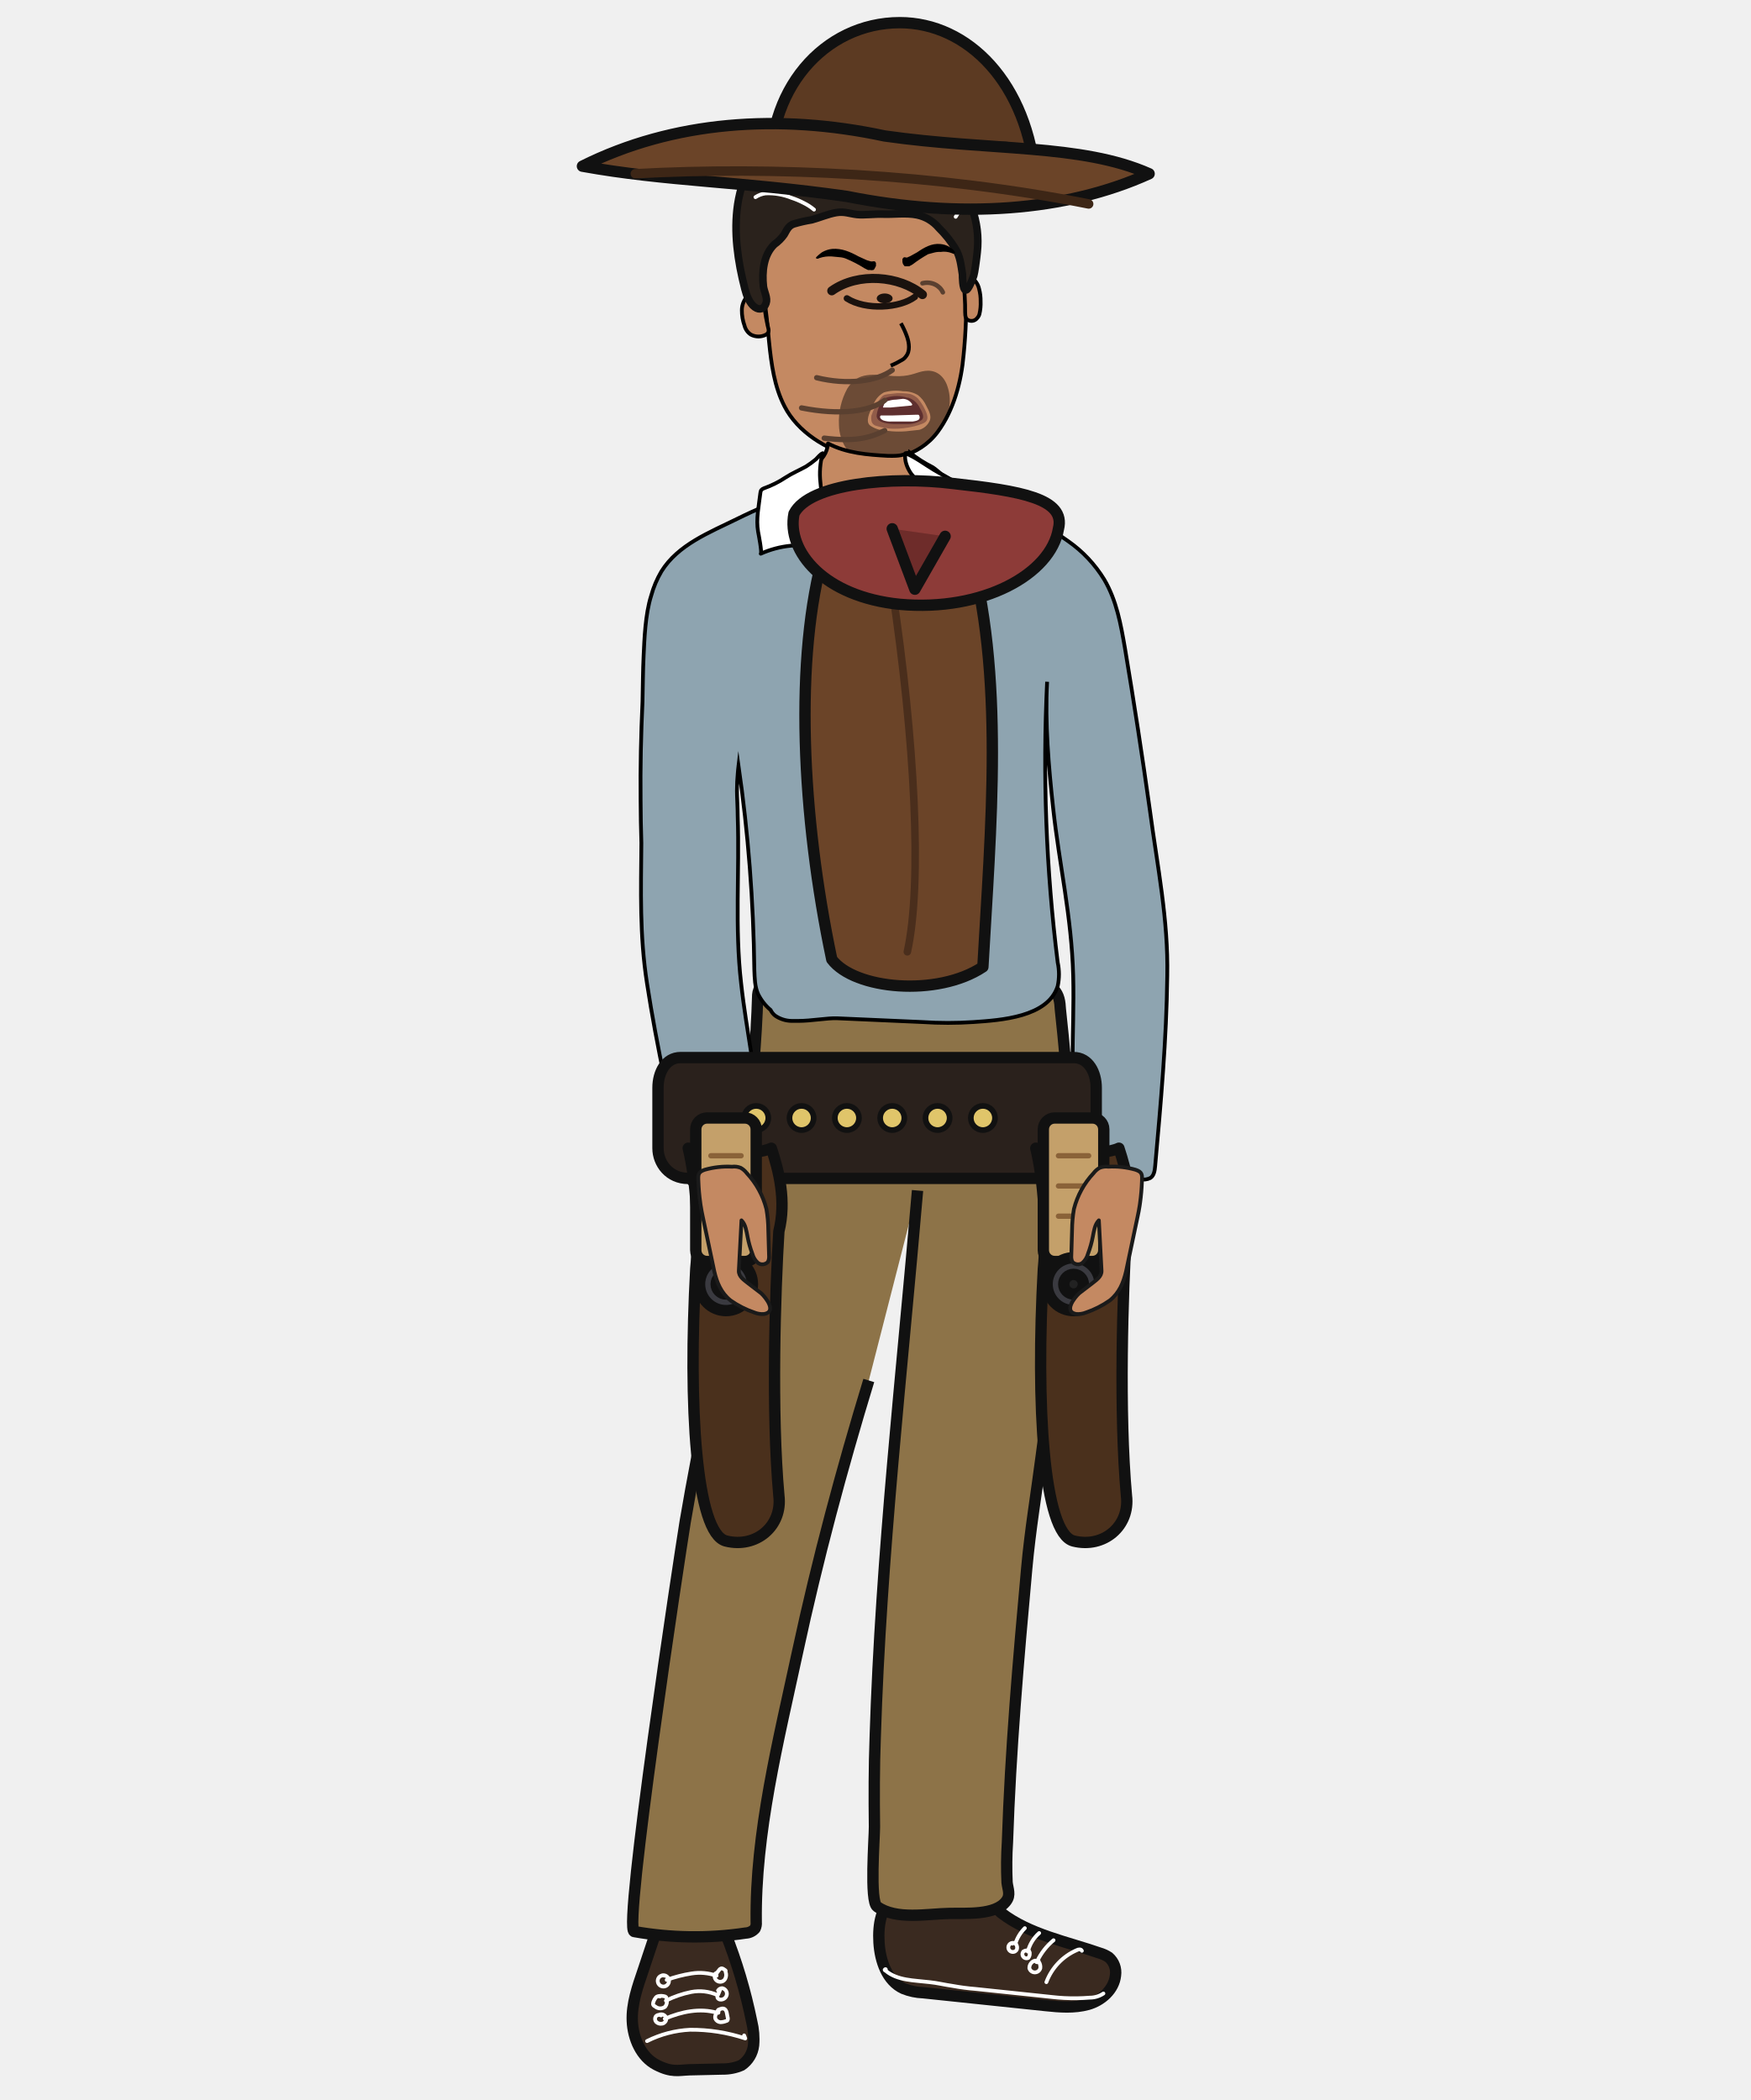
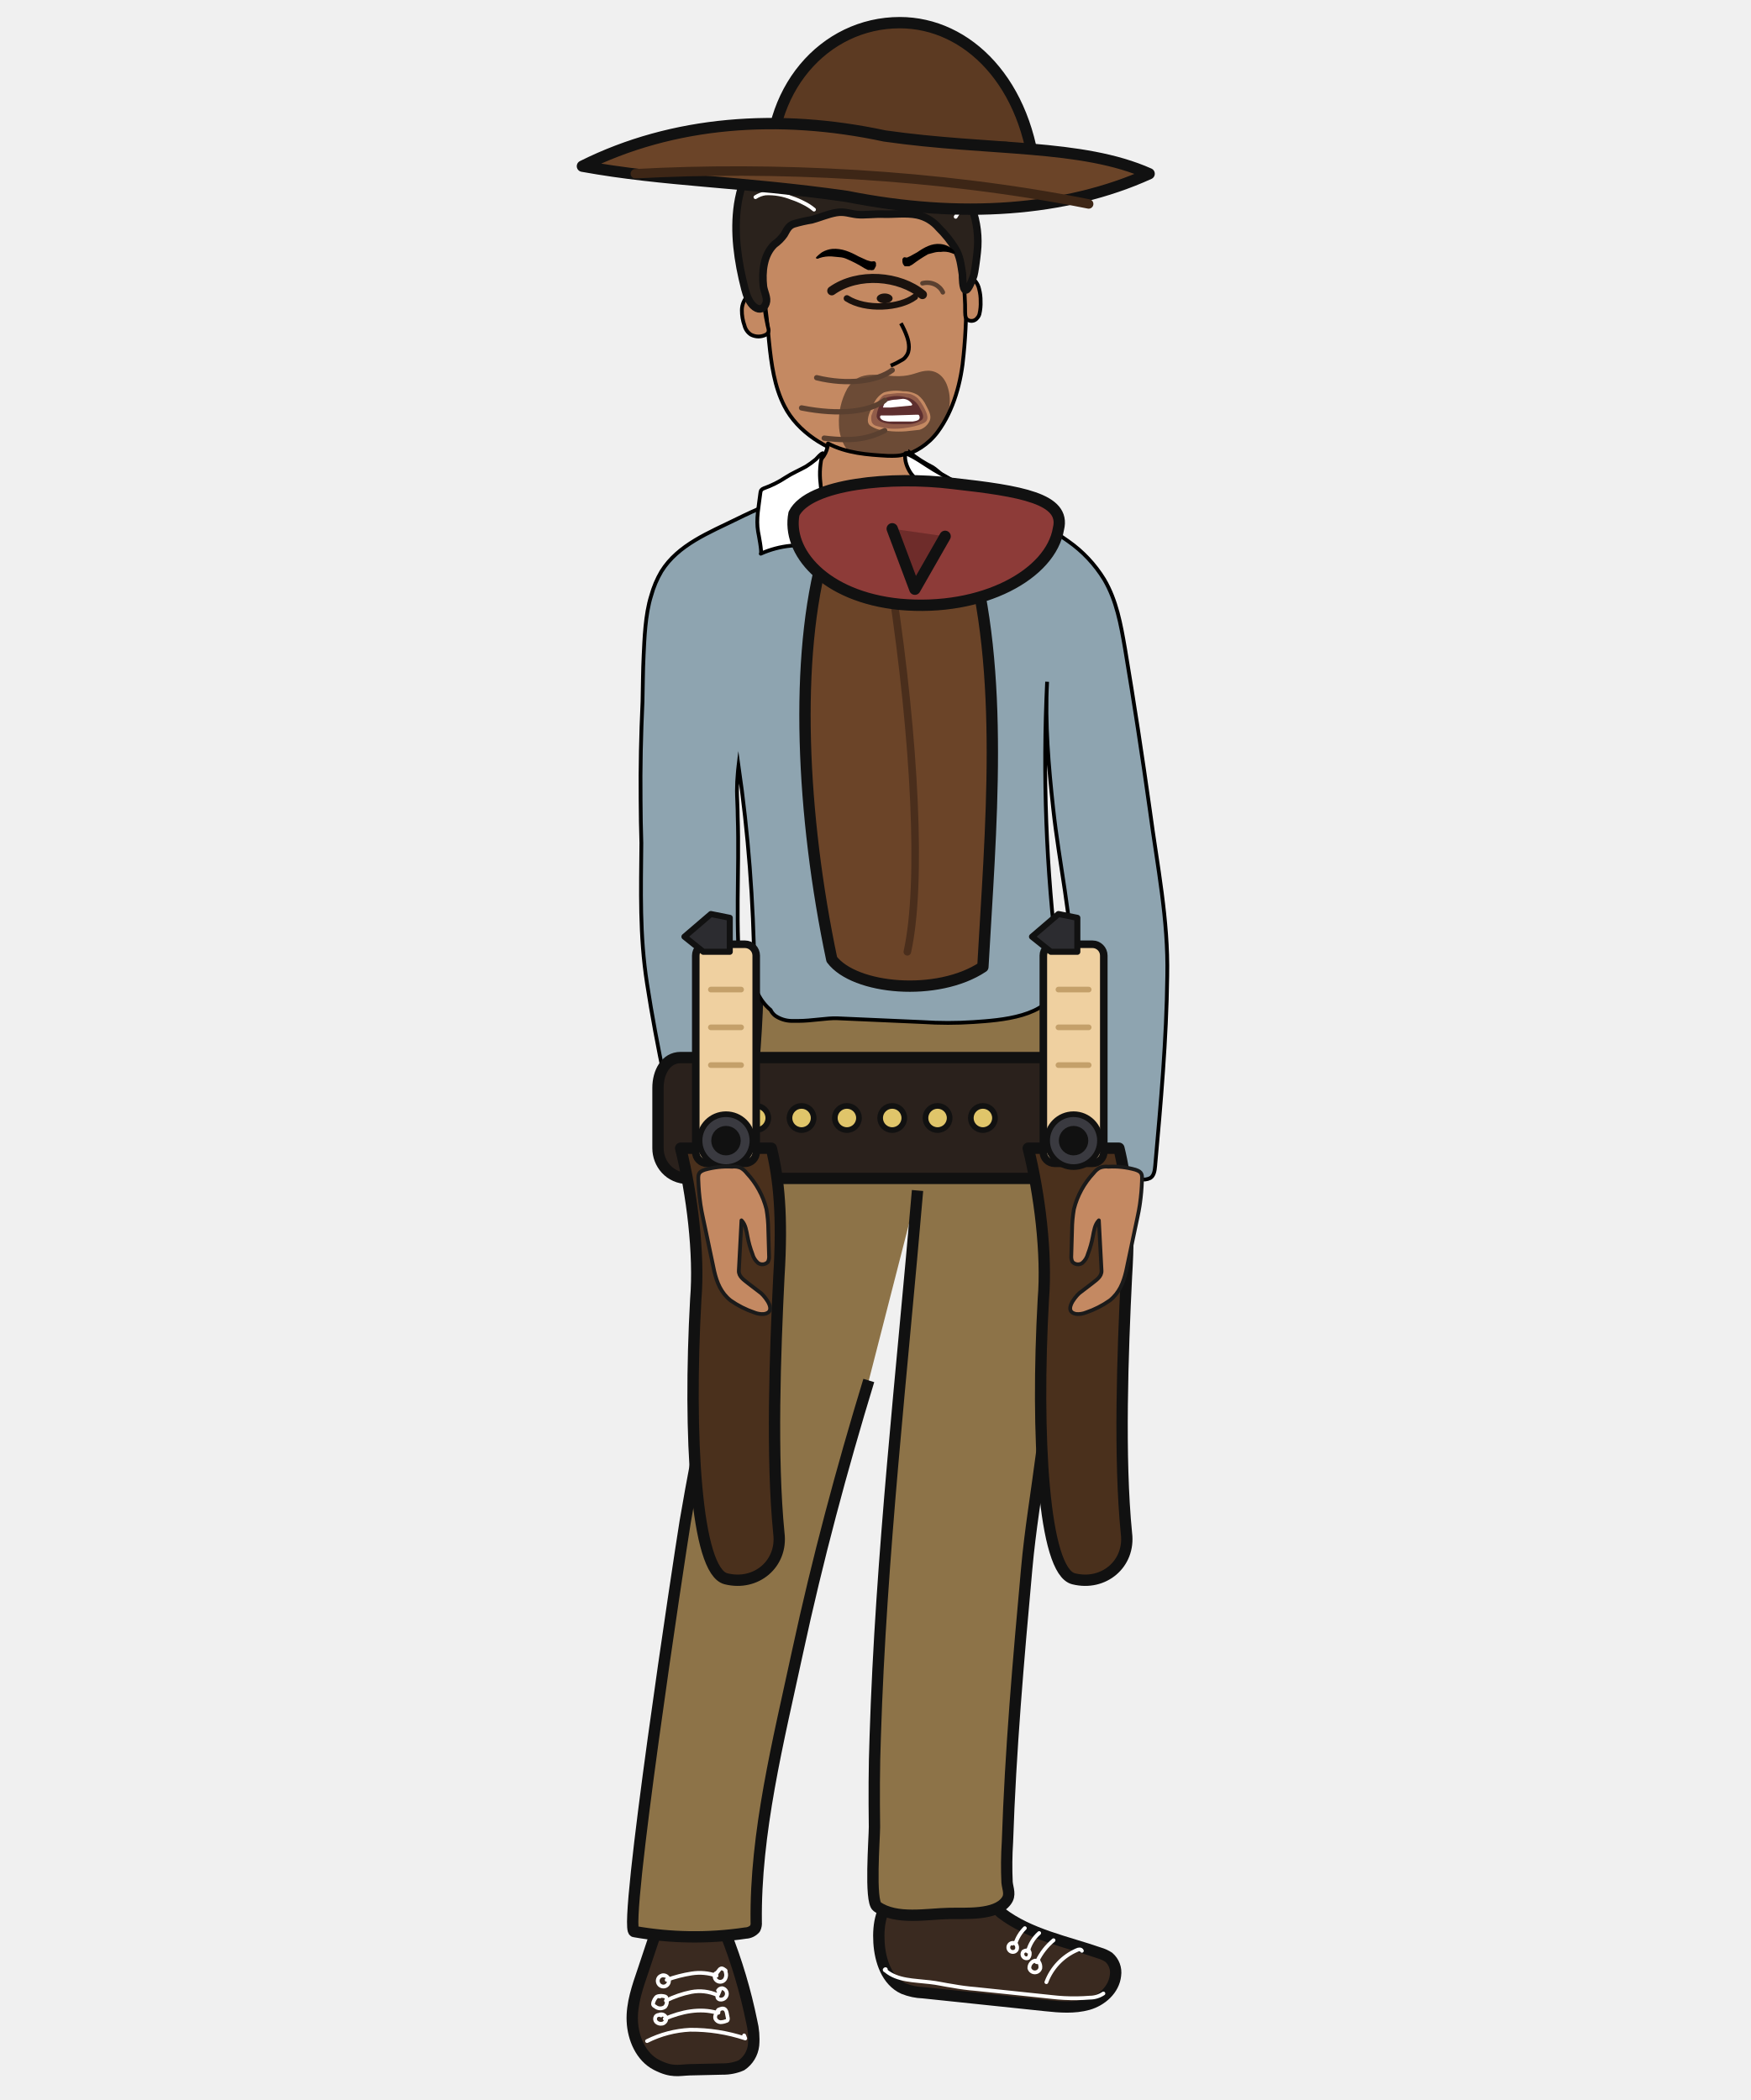
<svg xmlns="http://www.w3.org/2000/svg" width="500" height="600" viewBox="78 12 171 556">
  <path fill="#c48962" stroke="#000" stroke-linecap="round" stroke-linejoin="round" d="M171.5 66.9a25 25 0 0 0-4.7-.1 183 183 0 0 0-19.6 1.8c-5.2.6-11.5 1.9-13.5 7.5a.4.4 0 0 1-.1.3c-.1.3-.1.6-.2.9-1.1 4.9.1 10.1.9 15a9 9 0 0 1 .2 1.6c.4 2.9.6 5.8.9 8.6.6 5.9 1.4 11.9 4.1 17.1 6.8 13.3 30.5 20.1 40.5 6.8 4.3-5.8 6.3-13.4 6.9-20.5.3-3 .5-6 .6-8.9s0-4.4-.1-6.7a36.3 36.3 0 0 0-2.9-13.8 19.6 19.6 0 0 0-3.6-5.4c-2.3-2.7-5.9-3.9-9.4-4.2" />
  <path fill="#c48962" stroke="#000" stroke-linecap="round" stroke-linejoin="round" d="M130.6 100.6a4 4 0 0 1-1.7-2.4 11.8 11.8 0 0 1-.7-4.1 5.4 5.4 0 0 1 1.6-3.8l1-.7a9.3 9.3 0 0 1 2.4-.4h.5c.2.1.2.3.2.5a48.3 48.3 0 0 0 1.1 8.4c.2 1 .7 1.8-.4 2.5a4.3 4.3 0 0 1-4 0m59.9-4.4a2.4 2.4 0 0 0 .6-1.1 12.3 12.3 0 0 0 .3-3.3 12 12 0 0 0-.4-3.3 4.8 4.8 0 0 0-2.2-3.1 1.5 1.5 0 0 0-.9-.2c-.2 0-.7-.1-.9.1s-.1.2-.1.4l.3 5c.1 1.3.1 2.6.1 3.9s.2 1.9.9 2.2a1.9 1.9 0 0 0 2.3-.6" />
  <path fill="#2a221c" stroke="#111" stroke-linejoin="round" stroke-width="2" d="M127.1 66.1c-1.1 7.4 0 15 1.9 22.4.4 1.6 1.2 3.8 2.6 4.8s2.5.4 3-1-.5-3-.7-4.5c-.4-3.8 0-8.3 2.9-11.1a10.7 10.7 0 0 0 2.6-2.6c.7-1.2 1.1-2.3 2.5-2.8a37 37 0 0 1 4.8-1.1c2.2-.6 4.2-1.5 6.4-1.9s3.7.3 5.6.5 4.7-.2 7.1-.1 5.9-.4 8.8.2a10.2 10.2 0 0 1 5.7 3.4 29.5 29.5 0 0 1 4.4 5.5c1.3 2.1 1.5 4.4 1.9 6.9 0 .5 0 3.9.8 4.1s2-3.3 2.2-3.9.7-4.1.9-6.1a25.7 25.7 0 0 0-1.4-11.7c-2.1-5.1-3.6-11.2-8.4-14.4-2.8-1.9-5.2-5.2-8.3-6.4s-5.3-1.1-7.9-1.9c-4.4-1.3-8.8-2.7-13.4-2.7a17.2 17.2 0 0 0-8.1 1.5 9.8 9.8 0 0 0-3.8 3.2c-.7 1-.7 2.3-1.6 3.2s-2.6 1-4 1.7-2.2 2.3-2.8 3.6a36 36 0 0 0-3.7 11.2Z" />
  <path fill="none" stroke="#000" stroke-miterlimit="10" d="M167.6 108.8a21 21 0 0 0 3-1.5 2.8 2.8 0 0 0 1-.9c1.2-1.4.9-3.6.3-5.3a22 22 0 0 0-1.6-3.5" />
  <path d="M149.4 78.8a6.6 6.6 0 0 1 2.7-.9c2.6-.2 4.8.8 7 2l2.2 1 1 .3c.4.1.8-.1 1.1 0l.3.4v.8l-.3.6a1 1 0 0 1-.4.5h-.2c-.2.1-.4 0-.6 0h-.6l-1-.5a31.3 31.3 0 0 0-4.8-2.5 5.3 5.3 0 0 0-1.7-.4l-2.1-.2a8.5 8.5 0 0 0-3.2.4l-.5.2c-.2 0-.4 0-.5-.2s1.3-1.3 1.6-1.5m33.8-1.4a5.7 5.7 0 0 0-2.5-.8c-2.3-.2-4.2.9-6.1 2.2l-1.8 1-.9.4c-.3 0-.7-.2-.9 0s-.2.2-.3.4v.7a1.9 1.9 0 0 0 .2.7l.4.5h1.2l.9-.5a36 36 0 0 1 4.1-2.7l1.5-.4a5.5 5.5 0 0 1 1.8-.2 5.7 5.7 0 0 1 2.9.3l.5.2.4-.2c.2-.5-1.1-1.4-1.4-1.6" />
  <path d="M156.1 114.9a9.1 9.1 0 0 1 1.8-2.1c3-2.7 8.3-1.1 11.9-1.2s4.6-1.1 6.9-1.4 4.5.7 5.7 3.5a11.6 11.6 0 0 1-.7 10.1c-3.8 6.7-12.2 10.4-19.7 9.8h-.6c-2.4-.3-4-.6-5.4-2.6a11.7 11.7 0 0 1-2.1-6.5 18.1 18.1 0 0 1 2.2-9.6m7 4a12 12 0 0 1-.5 1.1c-.6 1.2-1.8 3.7-.4 4.7a7.6 7.6 0 0 0 3.9 1.3 25.5 25.5 0 0 0 7.3 0l1.8-.2a4.3 4.3 0 0 0 2.8-2.6c.4-1.3-.4-2.6-1-3.8a7.4 7.4 0 0 0-2.2-2.8 7.3 7.3 0 0 0-3.9-1 10.9 10.9 0 0 0-5.1.3 6.1 6.1 0 0 0-2.7 3" opacity=".45" />
  <path fill="#5e2f2f" d="M172.7 116.3a5 5 0 0 1 2.1 1.2 14.3 14.3 0 0 1 1.4 2c.6 1.2 1.9 3.3.5 4.3s-6.6 2.1-9.9 1.6a18.3 18.3 0 0 1-3.2-.7 1.8 1.8 0 0 1-1-.9 3.7 3.7 0 0 1-.1-1.8 13.3 13.3 0 0 1 .9-2.1 12.4 12.4 0 0 1 1.7-2.7c.6-.8 1.5-.8 2.4-.9l1.8-.2a19.4 19.4 0 0 1 3.4.2" opacity=".5" />
  <path fill="#5e2f2f" d="M172 117.3h.3a5.1 5.1 0 0 1 3 2.7c.5.9 1.4 2.4.5 3.2a6.3 6.3 0 0 1-3.5 1.1h-3.8c-2.3-.1-4.9-.6-4.6-2.5a8.1 8.1 0 0 1 .8-2.5c.5-.7.7-1.5 1.7-2a8.9 8.9 0 0 1 5.6 0" />
  <path fill="#fff" d="M165.6 119.7c0 .1-.1.1 0 .2h1.9l5.2-.5a.7.7 0 0 0 .6-.2.4.4 0 0 0-.1-.3 2.9 2.9 0 0 0-2.4-1.3l-1.7.2a7.5 7.5 0 0 0-2.6.5c-.6.3-.7.9-.9 1.4m0 3.6a5.8 5.8 0 0 0 2.3.3h5.5c.6-.1 1.4-.2 1.7-.6a.8.8 0 0 0 .1-.8.5.5 0 0 0-.3-.4h-.4l-6.5.2h-3c-.6.4.1 1.1.6 1.3" />
  <path fill="none" stroke="#fff" stroke-linecap="round" stroke-linejoin="round" d="M184.8 69.4a8.3 8.3 0 0 0 1.1-7.5 13.8 13.8 0 0 0-4.7-6.3m-6.7 11.9a16.5 16.5 0 0 0 2.8-6c1.9-7.6-3.6-13.8-4.3-14.7M165.3 65c2.3-1.5 5.1-3.5 5.2-6.6V58a14.8 14.8 0 0 0-4.1-8.6 16.3 16.3 0 0 0-8.4-4.6m-3.4 18.3a14.3 14.3 0 0 0-14.3-6.6m7 11a13.4 13.4 0 0 0-2.8-1.8 20.5 20.5 0 0 0-3.1-1.3 16.5 16.5 0 0 0-6.9-1.2 6.3 6.3 0 0 0-2.7 1" />
  <path fill="#3a2a20" stroke="#111" stroke-linecap="round" stroke-linejoin="round" stroke-width="3" d="m104.9 525.2-2.8 8.4c-1.5 4.4-3.1 8.9-2.9 13.5s2.3 9.5 6.4 11.6 5.8 1.4 8.8 1.3l8.7-.2a12.1 12.1 0 0 0 5-1 7.4 7.4 0 0 0 3.2-5.3 19.2 19.2 0 0 0-.5-6.3 138 138 0 0 0-7-23.5c-.6-1.6-1.4-3.2-3.1-3.8a10.5 10.5 0 0 0-3.1-.3 49 49 0 0 0-7.6.9 9.8 9.8 0 0 0-3.8 1.5 3.1 3.1 0 0 0-1.3 3.2" />
  <path fill="none" stroke="#fff" stroke-linecap="round" stroke-linejoin="round" d="m128.8 550.9.3.8a45.1 45.1 0 0 0-14.6-2.3 28.4 28.4 0 0 0-11.4 3m18.4-17.3a13.5 13.5 0 0 0-6.6-.6 35.5 35.5 0 0 0-6.6 1.7m13.4 4a11.6 11.6 0 0 0-6.9-.8 26.6 26.6 0 0 0-6.7 2.3m13.7 3.1c0-.1.3 0 .2.1h-.4c-4.5-1.3-9.4-.3-13.8 1.6" />
  <path fill="none" stroke="#fff" stroke-linecap="round" stroke-linejoin="round" d="M107.1 535a1.5 1.5 0 0 1 1 2.8 1.5 1.5 0 0 1-1.9-2.2 1.4 1.4 0 0 1 1.6-.5m-1.7 5.4a3.7 3.7 0 0 1 1.8.1c.1.1.3.1.3.3a.6.6 0 0 1 .1.4 2.3 2.3 0 0 1-.4 2 2.1 2.1 0 0 1-2.7-.1.8.8 0 0 1-.5-.5 1.7 1.7 0 0 1 .1-.7 3.9 3.9 0 0 1 .6-1.1.9.9 0 0 1 1.1-.3m-.1 4.8a1.4 1.4 0 0 1 1.6.5 1.2 1.2 0 0 1-.3 1.6 1.1 1.1 0 0 1-.7.3 1.7 1.7 0 0 1-1.5-.5 1.2 1.2 0 0 1-.1-1.4 1.1 1.1 0 0 1 1.4-.3m15.2-1.5c.5-.2 1.1-.5 1.6-.2s.6.9.7 1.5l.2 1a.9.9 0 0 1-.1.5.5.5 0 0 1-.4.2 4 4 0 0 1-1.5.3 1.6 1.6 0 0 1-1.3-.9 1.4 1.4 0 0 1 0-.9 6 6 0 0 1 .7-1.4h.3m-.3-5.2a1.3 1.3 0 0 1 1.1-.6 1.5 1.5 0 0 1 1.2 1.8 1.6 1.6 0 0 1-1.8 1.2.9.9 0 0 1-.6-.4.8.8 0 0 1 .1-.9l.5-1.2m-1-4.5c.7-.3.9-1.7 1.9-1.1s.5.5.6.8a2.2 2.2 0 0 1-.1 1.8 1.5 1.5 0 0 1-2.8-.4c-.1-.3 0-1.2.6-1.1" />
  <path fill="#3a2a20" stroke="#111" stroke-linecap="round" stroke-linejoin="round" stroke-width="3" d="M222.9 529.1a8.8 8.8 0 0 1 2.4 1.1 5.3 5.3 0 0 1 1.8 4.8c-.4 3.8-3.7 6.7-7.3 7.7s-7.5.7-11.2.3l-32.4-3.4a15.1 15.1 0 0 1-5.2-1.1c-4.4-2-6.2-7.3-6.5-12.2s.6-9.8 4.4-12.5 5.6-2 8.5-2.2 10.3-2.2 13.6-.6 3.4 5.5 5.9 7.5c7.4 5.7 17.4 7.6 26 10.6" />
  <path fill="none" stroke="#fff" stroke-linecap="round" stroke-linejoin="round" d="M218.2 528.5c-.2-.5-.9-.4-1.3-.2a15 15 0 0 0-8.1 8.5m1.9-11.1a16.4 16.4 0 0 0-4.3 5.5c.1.1.3 0 .3-.2m.2-7.2a9.7 9.7 0 0 0-3 4.9m-.8-6.2a10.1 10.1 0 0 0-2.5 4.1s.2 0 .1-.1m23.2 13.3a6.4 6.4 0 0 1-3.6 1.1 52 52 0 0 1-6.8.1c-2.1-.1-4.2-.4-6.3-.6l-17.1-1.8a60 60 0 0 1-6.1-.8c-2.1-.3-4.1-.8-6.1-1-4.1-.5-8.5-.4-11.6-3q-.3-.1-.3-.3c.1-.2.4-.2.3 0" />
  <path fill="none" stroke="#fff" stroke-linecap="round" stroke-linejoin="round" d="M206.5 531.4h.3a2.5 2.5 0 0 1 .4 1.7 1.5 1.5 0 0 1-2.9 0 2 2 0 0 1 1.5-2c.3 0 .7.1.7.4a.4.4 0 0 1-.5-.2m-2.3-2.9a.4.4 0 0 1 .5.2.7.7 0 0 1 .2.6 1.7 1.7 0 0 1-.4 1.2 1.1 1.1 0 0 1-1.3-1.7 1.6 1.6 0 0 1 1.5-.2m-4.4-1.9c.1-.2.4-.2.6-.2l.4.4a1.5 1.5 0 0 1 .2 1.3 1 1 0 0 1-.4.5 1.2 1.2 0 1 1-.2-2.1" />
  <path fill="#8d7348" fill-rule="evenodd" stroke="#111" stroke-linejoin="round" stroke-width="3" d="M161.8 377.5c-7.2 23.6-13.6 47.5-18.8 71.6s-11.3 48.2-11 71.8a3.2 3.2 0 0 1-.3 1.7 3.5 3.5 0 0 1-2.5 1.2 91.3 91.3 0 0 1-29.5-.4c-3-.5 12-99.3 13.5-108.5 3.8-22.5 9-44.8 11.8-67.4s6.7-47.9 7.4-72.1a4.2 4.2 0 0 1 .3-1.3 1.8 1.8 0 0 1 .9-.6c5-2.7 10.2-1.8 15.6-1.9s13-.1 19.5 0c12 .2 24 .6 36 .6 2.1.1 4.5.2 6 1.7s1.7 3.4 1.8 5.3c2 18.4 3.5 37.1 2.1 55.6-1.6 20.9-4.3 41.6-7.1 62.3-1.3 10.1-3 20.1-3.9 30.2-2.2 24.2-4.3 48.2-5.1 72.4a96 96 0 0 0-.1 10.7c.2 1.8 1 3.3-.2 4.9-2.8 3.9-10.9 3.2-15.1 3.3-5.9.1-14 1.8-19.1-1.8-2-1.4-.7-18.1-.7-21.1-.1-7.9-.1-15.8.2-23.8 1.5-48 7.1-96.6 11.2-144.7" />
  <path fill="#8ea4b0" stroke="#000" stroke-miterlimit="10" d="M101.6 235.2c-.1-3.8-.2-7.5-.2-11.3-.1-8.7.1-17.4.5-26.1.1-4.1.1-8.2.3-12.3s.4-10.8 2-15.8a26.2 26.2 0 0 1 2.7-6.4c4.4-7.1 12.7-10.3 20-13.9 5.3-2.6 10.7-5.1 16.7-6.2h1.3a4.8 4.8 0 0 1 2 1.5 120 120 0 0 0 10.9 11.6c1.7 1.6 5.8 6.2 8.3 5.6s5.8-5.1 8-6.8a7.9 7.9 0 0 1 3.9-2.1c1.8-.3 3.5.4 5.2.2s5.2-1.7 5-1.9l-5.5-5.3a30 30 0 0 1-2.9-3.2 16.7 16.7 0 0 0-2.3-2.3 15.9 15.9 0 0 1-4.6-6 4.2 4.2 0 0 1-.3-2.7 35 35 0 0 0 6.1 3.9c.8.5 1.5 1.2 2.3 1.8l2.8 1.6c9.5 6 21.5 9.4 30.8 16.2a34 34 0 0 1 9.5 10.1c3.3 5.6 4.4 11.9 5.5 18.2q3.6 21.5 6.6 42.9c2 15 4.9 28.9 4.6 43.9-.2 16.9-1.7 33.6-3.2 50.3-.1 1.2-.3 2.6-1.3 3.2a4 4 0 0 1-2.7.3l-10.1-1.3a8 8 0 0 1-4-1.4 7.8 7.8 0 0 1-2-4.4c-3-15.6-1.2-31.2-1.6-46.8s-3.7-29.5-5.3-44.3c-1.2-11.1-2.2-22.5-1.6-33.5a430.4 430.4 0 0 0 2.8 74.3 14.9 14.9 0 0 1 0 6.3c-2.6 8.2-15 9-22.3 9.5a101 101 0 0 1-13.5 0l-22.6-1c-2.6-.1-6.7.7-10.3.7h-1.7a7.9 7.9 0 0 1-4.4-1.4 4.4 4.4 0 0 1-1.2-1.5 13.1 13.1 0 0 1-3.3-4.2c-.9-2-.9-4.2-1-6.4a413.5 413.5 0 0 0-4.2-54.2c-.1.8-.1 1.6-.2 2.4s-.2 2.9-.2 4.4.2 4.5.2 6.7c.5 14.7-.8 29.5.9 44.2 1.4 12.9 4.4 25.7 4.9 38.5a6.8 6.8 0 0 1 .1 2.8c0 1.9 0 3.8-.1 5.6s-.3 3.3-1.4 4.3a6.1 6.1 0 0 1-3.7 1.5l-10 1.3a4.9 4.9 0 0 1-2.7-.3 4.9 4.9 0 0 1-1.8-3.2c-3.8-16.7-7.6-33.5-10.2-50.4-2-12.8-1.6-24.7-1.5-37.2Z" />
  <path fill="#c48962" stroke="#000" stroke-linecap="round" stroke-linejoin="round" d="M181.7 143.5a19.6 19.6 0 0 1 4.2 3.9 5.5 5.5 0 0 1 1.2 2.7c.2 1.8-.9 3.4-2.1 4.7a13.9 13.9 0 0 1-6.3 3.7c-2.1.5-4.3.7-6.5 1.2a21.2 21.2 0 0 0-7.4 3.6 3.2 3.2 0 0 1-2.4.9 4.7 4.7 0 0 1-.9-.6c-2.8-2.2-5.9-5.1-9.2-6.6s-5.9-1-8.3-3.3-5.7-5.8-5.1-9.3a8.5 8.5 0 0 1 .9-2.2c1.7-3 4.5-5.2 7.4-7.1a6.9 6.9 0 0 0 3.8-5.7c4.9 2.6 10.5 3 15.9 3.3 1.8 0 3.6.1 5.1-.8-.2 5.3 6 8.8 9.7 11.6" />
  <path fill="none" stroke="#1a1a1a" stroke-linecap="round" stroke-linejoin="round" d="M167.8 145.7a1.6 1.6 0 0 1-2.6.6c-.2-.1-.3-.4-.5-.6" />
  <path fill="#fff" stroke="#000" stroke-linecap="round" stroke-linejoin="round" d="M180 145.5c-.1 1.6-1.3 2.7-2.6 3.9l-4.8 4.5-6.6 6.1c-1.4 1.3-1.8 1.5-3.4.4a28.5 28.5 0 0 1-3.3-2.5 37 37 0 0 1-4.1-4.8 23.2 23.2 0 0 1-3.9-5.4 19.5 19.5 0 0 1-2.3-7.9 20.5 20.5 0 0 1 .6-7.8c-.6.2-1.3 1.1-1.8 1.6a25 25 0 0 1-2.6 1.9c-1.8 1-3.7 1.8-5.4 2.9a26.2 26.2 0 0 1-5.8 2.9 1.5 1.5 0 0 0-.7.5 1.9 1.9 0 0 0-.2.7c-.4 3.5-1.2 6.9-.6 10.3.1.5 1.1 5.6.7 5.8a25.5 25.5 0 0 1 16.1-1.6c5.6 1.3 9.8 4.7 13.7 8.5l3.1-2.8c6.2-4.4 12.9.4 18.7 3a17.8 17.8 0 0 0 1.3-4.5 128 128 0 0 1 5-13.5c.7-1.7 1.3-3-.3-4.4s-2.7-1.6-4-2.4l-7.8-4.5c-2.5-1.5-4.8-3.3-7.5-4.4-.4 1.8.5 4 1.5 5.4a19.2 19.2 0 0 0 4.6 4.4c1.3 1 2.4 1.9 2.4 3.7" />
  <g fill="none" stroke="#111" stroke-linecap="round" stroke-linejoin="round" stroke-width="3" class="gear">
    <path fill="#6b4428" d="M150 158c-8 28-6 70 2 108 6 8 28 10 40 2 2-36 6-78-4-112-14 2-28 2-38 2" />
    <path stroke="#4a2e1c" stroke-width="2" d="M168 168c6 40 8 78 4 96" />
    <path fill="#2a211c" d="M112 292h104c4 0 6 4 6 8v16c0 4-3 8-8 8H114c-5 0-8-4-8-8v-16c0-4 2-8 6-8" />
    <g fill="#e0c56a" stroke-width="1.5">
      <circle cx="132" cy="308" r="3.2" />
      <circle cx="144" cy="308" r="3.2" />
      <circle cx="156" cy="308" r="3.2" />
      <circle cx="168" cy="308" r="3.2" />
      <circle cx="180" cy="308" r="3.2" />
      <circle cx="192" cy="308" r="3.2" />
    </g>
-     <path fill="#4a301c" d="M114 316c2 2 18 2 22 0 2 6 4 14 2 22-1 16-2 48 0 70 1 8-6 14-14 12s-10-36-8-72c1-10 0-24-2-32" />
-     <rect width="16" height="38" x="116" y="308" fill="#c4a06a" rx="3" />
-     <path stroke="#8a6238" stroke-width="1.4" d="M120 318h8m-8 8h8m-8 8h8" />
-     <circle cx="124" cy="352" r="7" fill="#3a3a40" />
-     <circle cx="124" cy="352" r="2.6" fill="#222" />
-     <path fill="#4a301c" d="M206 316c2 2 18 2 22 0 2 6 4 14 2 22-1 16-2 48 0 70 1 8-6 14-14 12s-10-36-8-72c1-10 0-24-2-32" />
-     <rect width="16" height="38" x="208" y="308" fill="#c4a06a" rx="3" />
-     <path stroke="#8a6238" stroke-width="1.4" d="M212 318h8m-8 8h8m-8 8h8" />
-     <circle cx="216" cy="352" r="7" fill="#3a3a40" />
-     <circle cx="216" cy="352" r="2.6" fill="#222" />
+     <path fill="#4a301c" d="M112 316h24c2 8 3 18 2 34-1 20-2 48 0 68 1 8-6 14-14 12s-10-38-8-74c1-12-1-28-4-40" />
+     <rect width="16" height="58" x="116" y="262" fill="#efd0a0" stroke-width="2" rx="3" />
+     <path stroke="#c4a06a" stroke-width="1.5" d="M120 274h8m-8 10h8m-8 10h8" />
+     <path fill="#2c2c30" stroke-width="1.6" d="M118 264h7v-9l-5-1-7 6z" />
+     <circle cx="124" cy="314" r="7" fill="#3a3a40" stroke-width="1.5" />
+     <circle cx="124" cy="314" r="2.4" fill="#111" />
+     <path fill="#4a301c" d="M204 316h24c2 8 3 18 2 34-1 20-2 48 0 68 1 8-6 14-14 12s-10-38-8-74c1-12-1-28-4-40" />
+     <rect width="16" height="58" x="208" y="262" fill="#efd0a0" stroke-width="2" rx="3" />
+     <path stroke="#c4a06a" stroke-width="1.5" d="M212 274h8m-8 10h8m-8 10h8" />
+     <path fill="#2c2c30" stroke-width="1.6" d="M210 264h7v-9l-5-1-7 6z" />
+     <circle cx="216" cy="314" r="7" fill="#3a3a40" stroke-width="1.5" />
+     <circle cx="216" cy="314" r="2.4" fill="#111" />
  </g>
  <path fill="#c48962" stroke="#1a1a1a" stroke-linecap="round" stroke-linejoin="round" d="M233.6 330.5c0 .2-.1.5-.1.7-.3 2-.8 4-1.2 6l-2.4 11.4c-.7 3-1.8 5.7-4.3 7.7a24.9 24.9 0 0 1-6.3 3.2 5.7 5.7 0 0 1-2.6.4c-3.4-.6-.5-4.3.8-5.5l3.4-2.6c1.1-.9 2.6-1.8 2.5-3.4l-.7-13.3c-1.1 1.1-1.3 2.8-1.6 4.3a26.4 26.4 0 0 1-1.3 4.6 4.7 4.7 0 0 1-1.5 2.4 2 2 0 0 1-2.6-.3 3 3 0 0 1-.3-1.6l.2-6.8a34.3 34.3 0 0 1 .5-5.6 21.6 21.6 0 0 1 5.2-9.5 5.2 5.2 0 0 1 1.6-1.4 4.5 4.5 0 0 1 2.3-.3 21.6 21.6 0 0 1 7.2.8c1.8.6 1.8 1.3 1.7 3.1a55 55 0 0 1-.5 5.7m-116.4 0c0 .2.1.5.1.7.3 2 .8 4 1.2 6l2.4 11.4c.7 3 1.8 5.7 4.3 7.7a24.9 24.9 0 0 0 6.3 3.2 5.7 5.7 0 0 0 2.6.4c3.4-.6.5-4.3-.8-5.5l-3.4-2.6c-1.1-.9-2.6-1.8-2.5-3.4l.7-13.3c1.1 1.1 1.3 2.8 1.6 4.3a26.4 26.4 0 0 0 1.3 4.6 4.7 4.7 0 0 0 1.5 2.4 2 2 0 0 0 2.6-.3 3 3 0 0 0 .3-1.6l-.2-6.8a34.3 34.3 0 0 0-.5-5.6 21.6 21.6 0 0 0-5.2-9.5 5.2 5.2 0 0 0-1.6-1.4 4.5 4.5 0 0 0-2.3-.3 21.9 21.9 0 0 0-7.2.8c-1.8.6-1.8 1.3-1.7 3.1a55 55 0 0 0 .5 5.7" />
  <g class="eyes">
    <path fill="none" stroke="#1a120e" stroke-linecap="round" stroke-width="2.4" d="M152 89c7-5 18-4 24 1" />
    <path fill="none" stroke="#1a120e" stroke-linecap="round" stroke-width="1.7" d="M156 91c5 3.2 14 2.6 18-.4" />
    <ellipse cx="166" cy="91" fill="#1a120e" rx="2.1" ry="1.3" />
    <path fill="none" stroke="#5a4030" stroke-linecap="round" stroke-width="1.2" d="M176 87c2.4-.6 4.6.6 5.4 2.4" />
  </g>
  <g fill="none" stroke="#111" stroke-linecap="round" stroke-linejoin="round" stroke-width="3" class="hat">
    <path fill="#8d3b38" d="M142 148c-2 10 8 22 28 24 22 2 40-8 42-20 2-8-10-10-28-12-16-2-38 0-42 8" />
    <path fill="#6e2c2a" d="m168 152 6 16 8-14" />
    <path fill="#5c3a22" d="M136 60c-2-24 14-42 34-42 18 0 34 16 36 42z" />
    <path stroke="#1c1612" stroke-width="5" d="M140 52h58" />
    <path fill="#6b4428" d="M86 56c24-12 52-14 80-8 28 4 52 2 70 10-22 10-50 12-80 6-28-4-48-4-70-8" />
    <path stroke="#3d2616" stroke-width="2.5" d="M100 58c36-2 80 0 120 8" />
    <path stroke="#5a4030" stroke-width="1.4" d="M148 112c8 2 16 1 20-2m-24 10c10 2 18 1 22-2m-16 10c8 1 12 0 16-2" />
  </g>
</svg>
